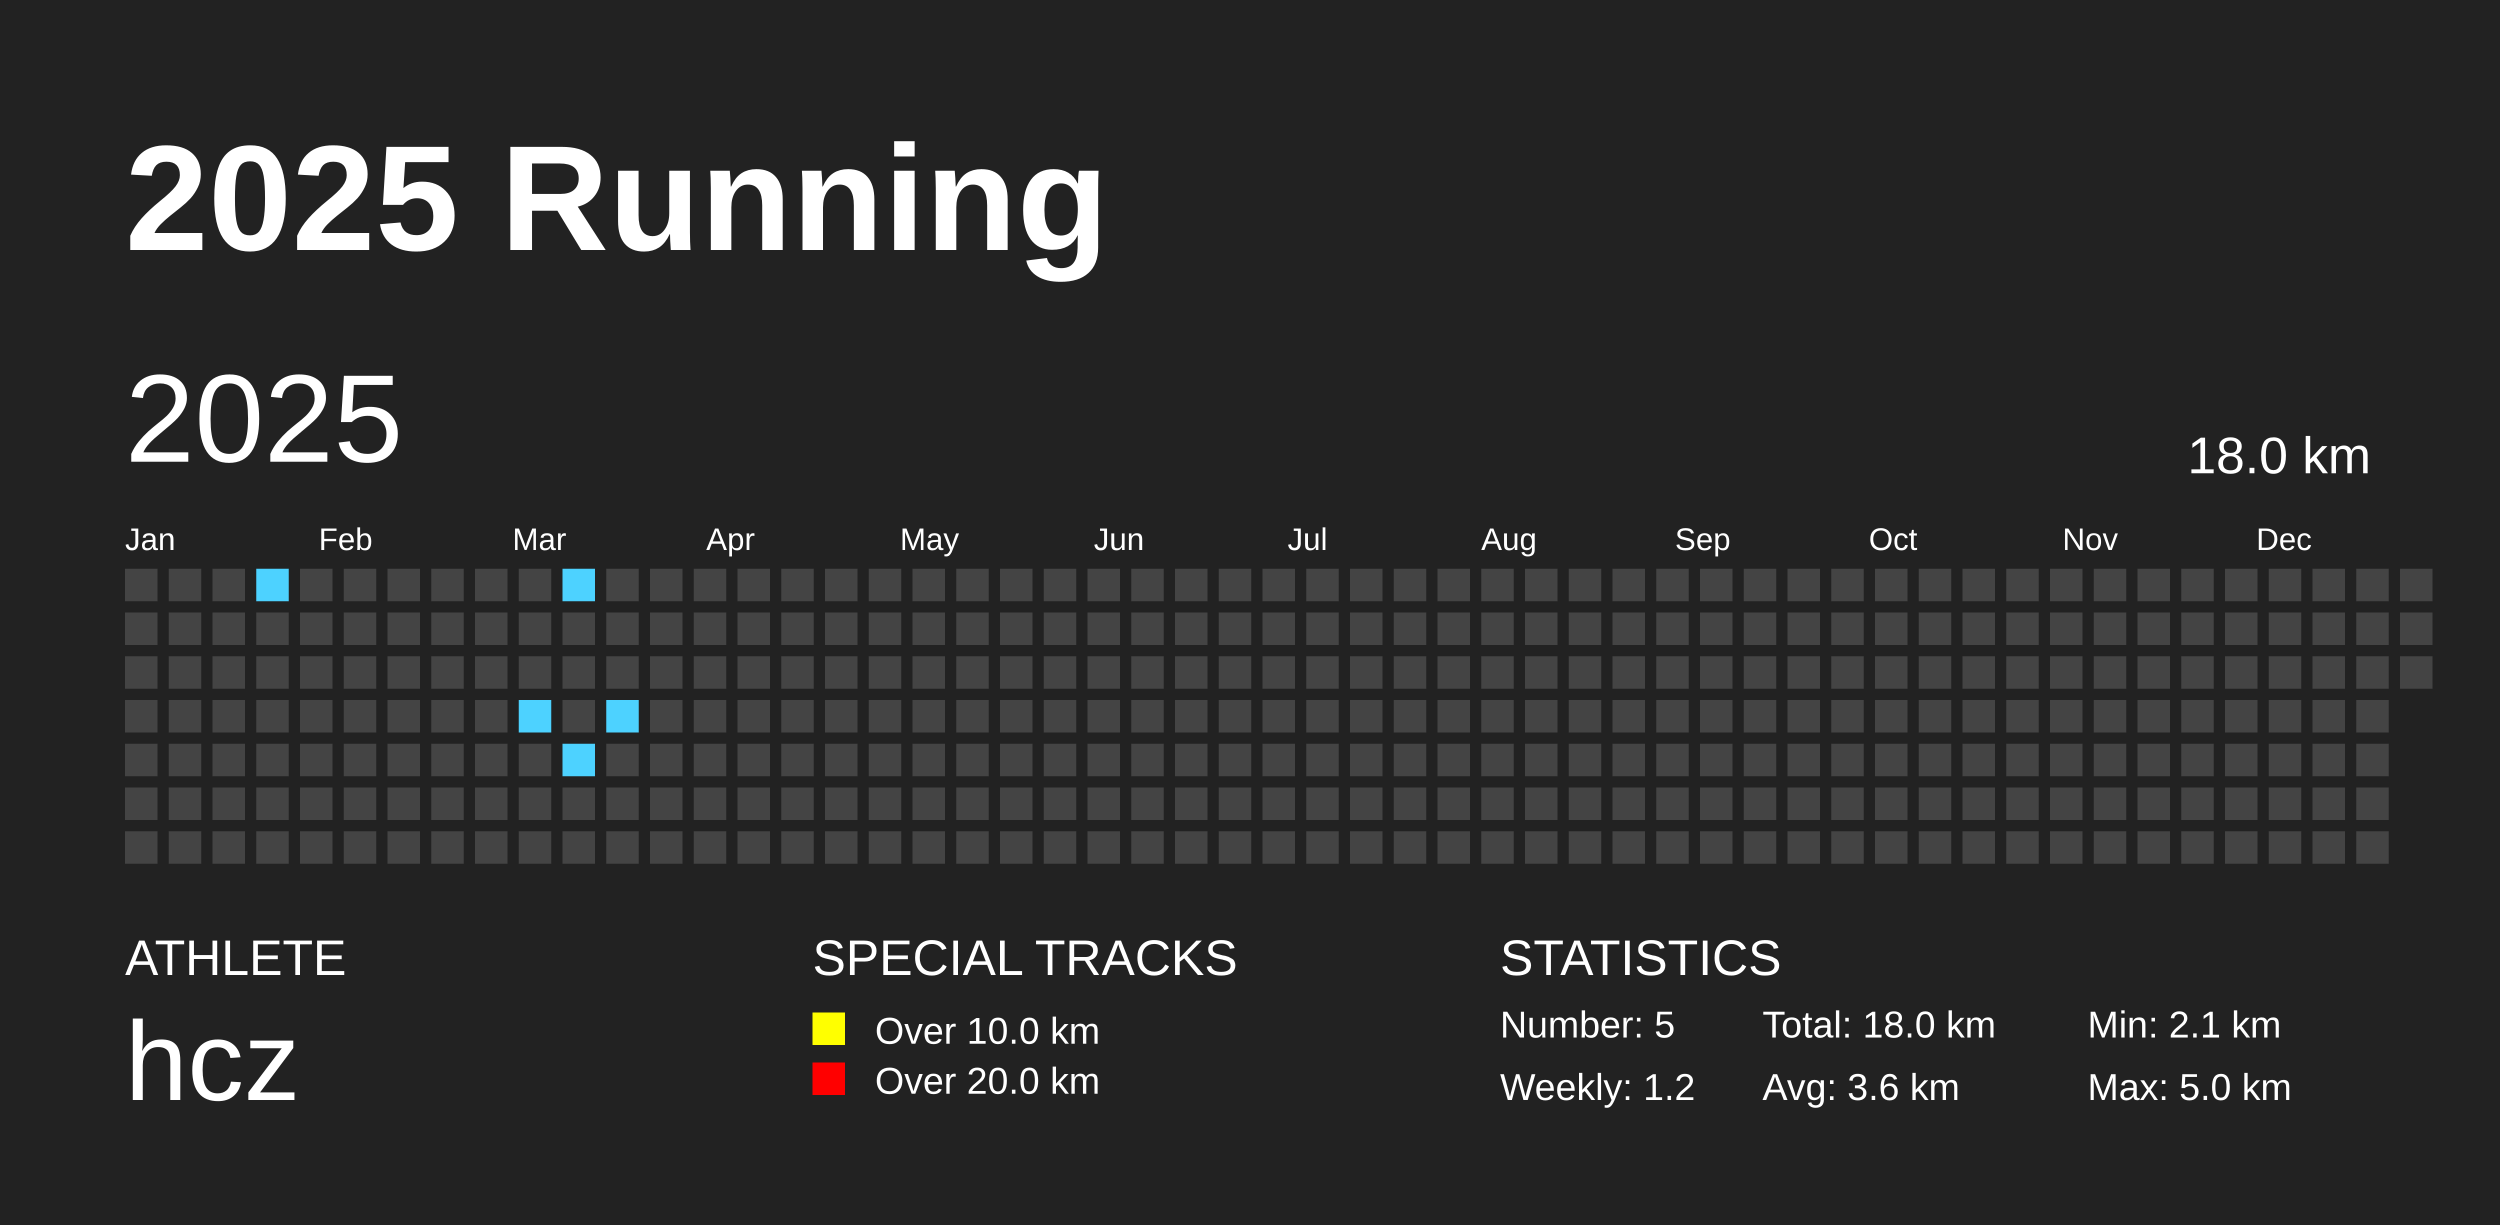
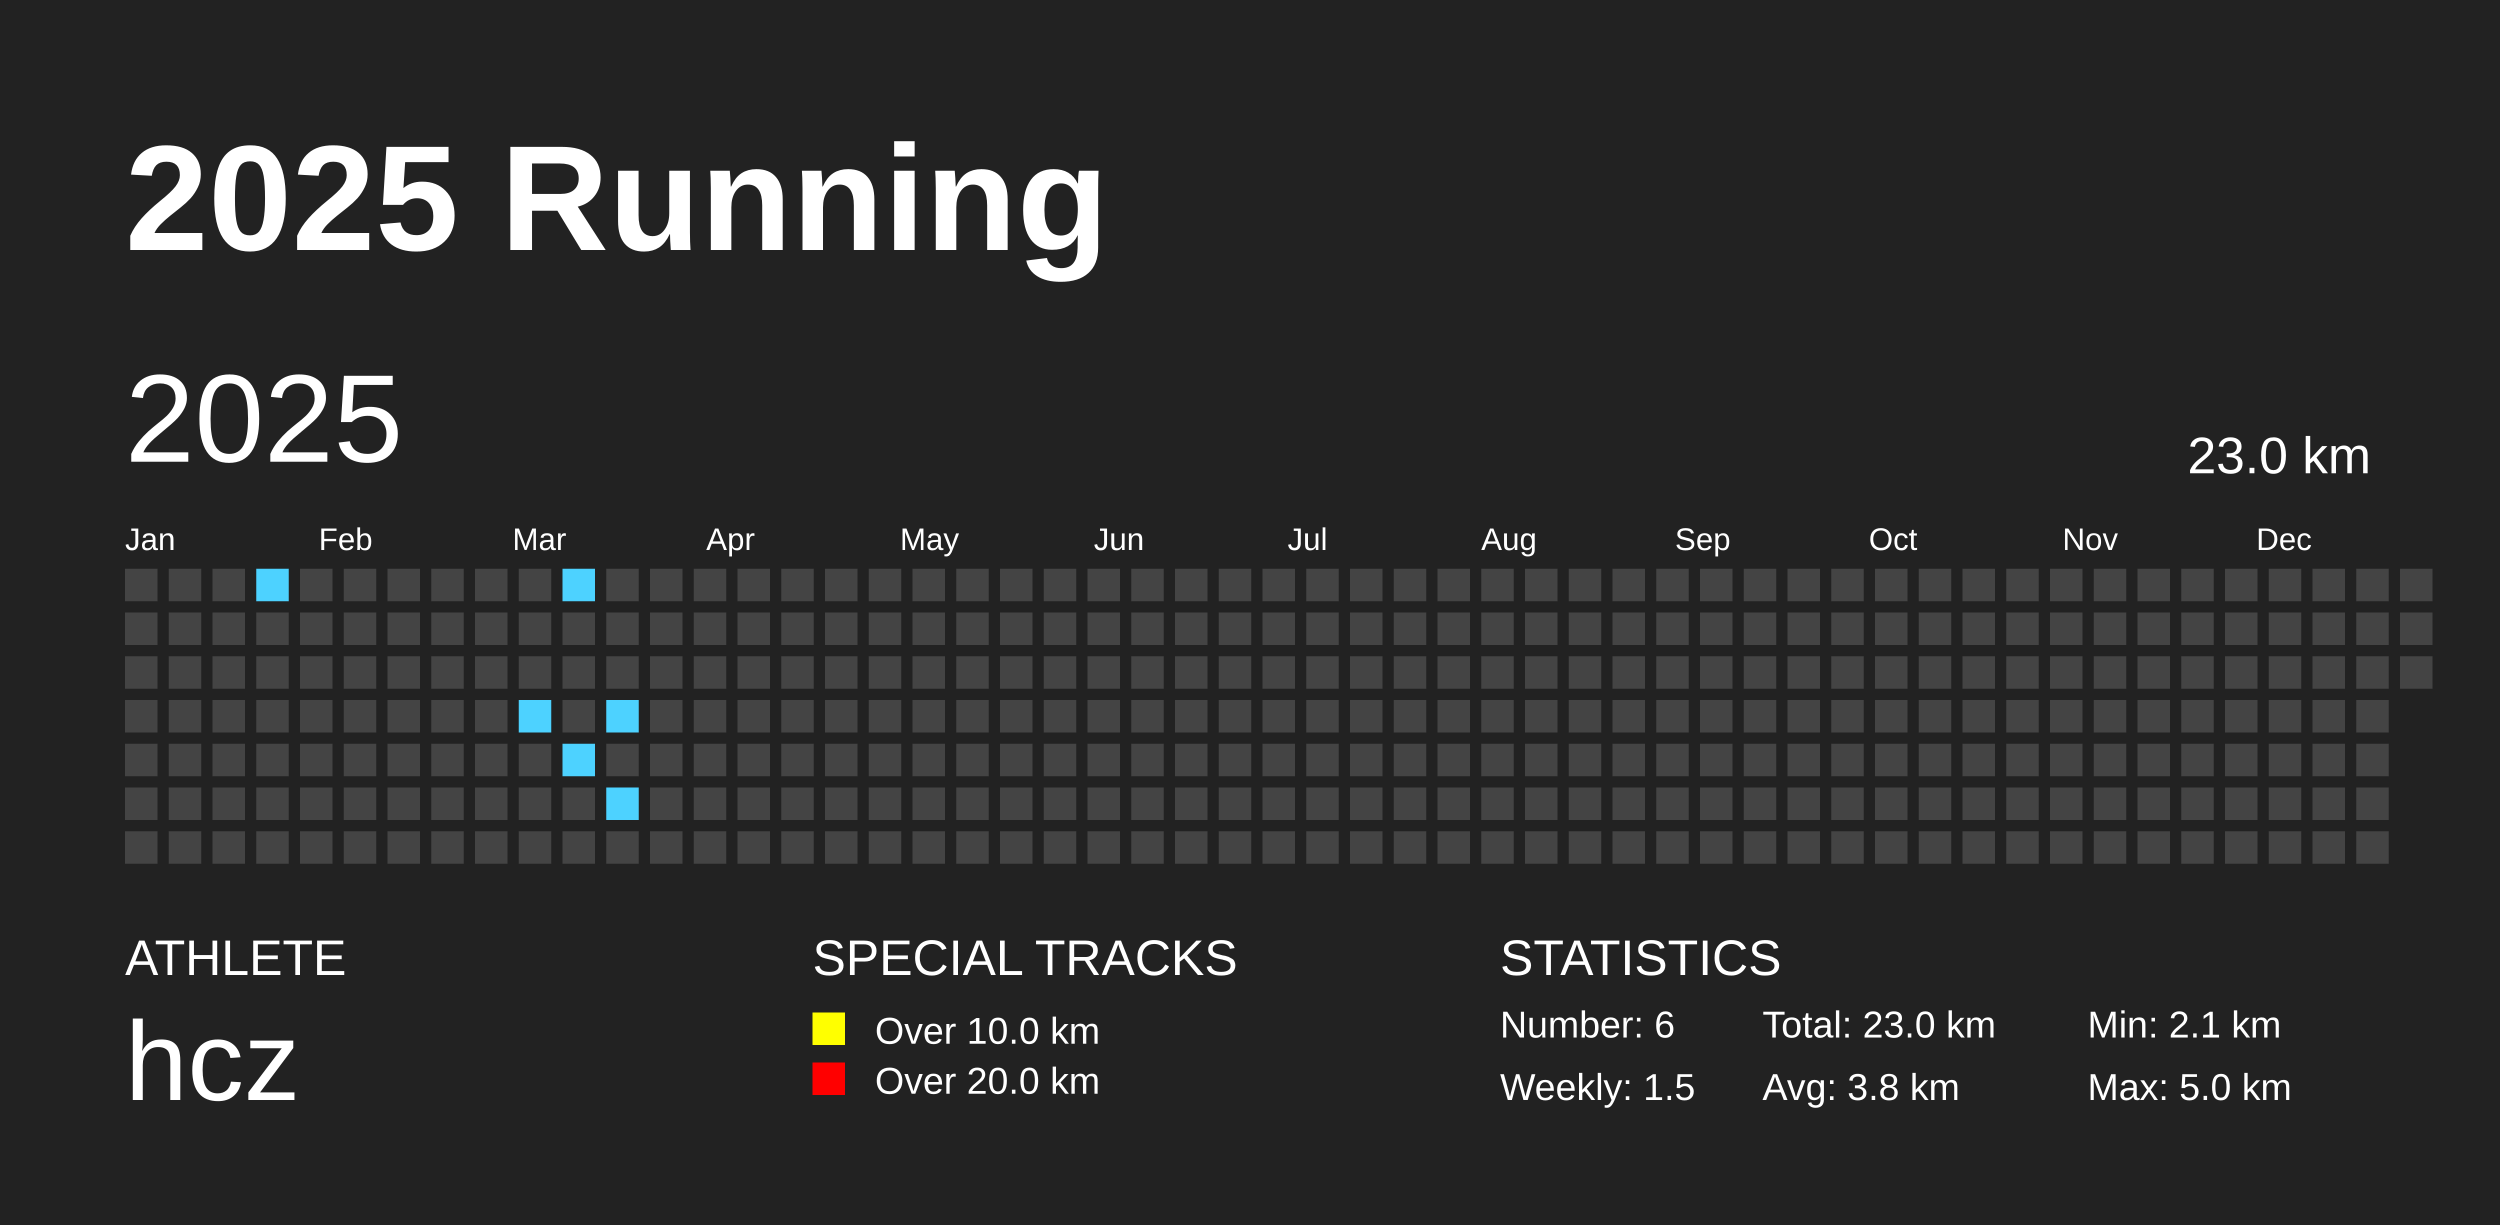
<svg xmlns="http://www.w3.org/2000/svg" baseProfile="full" height="98mm" version="1.1" viewBox="0,0,200,98" width="200mm">
  <defs />
  <rect fill="#222222" height="98" width="200" x="0" y="0" />
  <text fill="#FFFFFF" style="font-size:12px; font-family:Arial; font-weight:bold;" x="10" y="20">2025 Running</text>
  <text fill="#FFFFFF" style="font-size:4px; font-family:Arial" x="10" y="78">ATHLETE</text>
  <text fill="#FFFFFF" style="font-size:9px; font-family:Arial" x="10" y="88">hcz</text>
  <text fill="#FFFFFF" style="font-size:4px; font-family:Arial" x="65" y="78">SPECIAL TRACKS</text>
  <rect fill="yellow" height="2.6" width="2.6" x="65" y="81" />
  <text fill="#FFFFFF" style="font-size:3px; font-family:Arial" x="70" y="83.5">Over 10.0 km</text>
  <rect fill="red" height="2.6" width="2.6" x="65" y="85" />
  <text fill="#FFFFFF" style="font-size:3px; font-family:Arial" x="70" y="87.5">Over 20.0 km</text>
  <text fill="#FFFFFF" style="font-size:4px; font-family:Arial" x="120" y="78">STATISTICS</text>
-   <text fill="#FFFFFF" style="font-size:3px; font-family:Arial" x="120" y="83">Number: 5</text>
-   <text fill="#FFFFFF" style="font-size:3px; font-family:Arial" x="120" y="88">Weekly: 1.2</text>
-   <text fill="#FFFFFF" style="font-size:3px; font-family:Arial" x="141" y="83">Total: 18.0 km</text>
-   <text fill="#FFFFFF" style="font-size:3px; font-family:Arial" x="141" y="88">Avg: 3.6 km</text>
+   <text fill="#FFFFFF" style="font-size:3px; font-family:Arial" x="120" y="83">Number: 6</text>
+   <text fill="#FFFFFF" style="font-size:3px; font-family:Arial" x="120" y="88">Weekly: 1.5</text>
+   <text fill="#FFFFFF" style="font-size:3px; font-family:Arial" x="141" y="83">Total: 23.0 km</text>
+   <text fill="#FFFFFF" style="font-size:3px; font-family:Arial" x="141" y="88">Avg: 3.8 km</text>
  <text fill="#FFFFFF" style="font-size:3px; font-family:Arial" x="167" y="83">Min: 2.1 km</text>
  <text fill="#FFFFFF" style="font-size:3px; font-family:Arial" x="167" y="88">Max: 5.0 km</text>
  <text dominant-baseline="hanging" fill="#FFFFFF" style="font-size:10.0px; font-family:Arial;" x="10" y="30">2025</text>
-   <text dominant-baseline="hanging" fill="#FFFFFF" style="font-size:4.125px; font-family:Arial;" x="175" y="35">18.0 km</text>
+   <text dominant-baseline="hanging" fill="#FFFFFF" style="font-size:4.125px; font-family:Arial;" x="175" y="35">23.0 km</text>
  <text fill="#FFFFFF" style="font-size:2.5px; font-family:Arial" x="10.0" y="44">Jan</text>
  <text fill="#FFFFFF" style="font-size:2.5px; font-family:Arial" x="25.5" y="44">Feb</text>
  <text fill="#FFFFFF" style="font-size:2.5px; font-family:Arial" x="41.0" y="44">Mar</text>
  <text fill="#FFFFFF" style="font-size:2.5px; font-family:Arial" x="56.5" y="44">Apr</text>
  <text fill="#FFFFFF" style="font-size:2.5px; font-family:Arial" x="72.0" y="44">May</text>
  <text fill="#FFFFFF" style="font-size:2.5px; font-family:Arial" x="87.5" y="44">Jun</text>
  <text fill="#FFFFFF" style="font-size:2.5px; font-family:Arial" x="103.0" y="44">Jul</text>
  <text fill="#FFFFFF" style="font-size:2.5px; font-family:Arial" x="118.5" y="44">Aug</text>
  <text fill="#FFFFFF" style="font-size:2.5px; font-family:Arial" x="134.0" y="44">Sep</text>
  <text fill="#FFFFFF" style="font-size:2.5px; font-family:Arial" x="149.5" y="44">Oct</text>
  <text fill="#FFFFFF" style="font-size:2.5px; font-family:Arial" x="165.0" y="44">Nov</text>
  <text fill="#FFFFFF" style="font-size:2.5px; font-family:Arial" x="180.5" y="44">Dec</text>
  <rect fill="#444444" height="2.6" width="2.6" x="10.0" y="45.5" />
  <rect fill="#444444" height="2.6" width="2.6" x="10.0" y="49.0" />
  <rect fill="#444444" height="2.6" width="2.6" x="10.0" y="52.5" />
  <rect fill="#444444" height="2.6" width="2.6" x="10.0" y="56.0" />
  <rect fill="#444444" height="2.6" width="2.6" x="10.0" y="59.5" />
  <rect fill="#444444" height="2.6" width="2.6" x="10.0" y="63.0" />
  <rect fill="#444444" height="2.6" width="2.6" x="10.0" y="66.5" />
  <rect fill="#444444" height="2.6" width="2.6" x="13.5" y="45.5" />
  <rect fill="#444444" height="2.6" width="2.6" x="13.5" y="49.0" />
  <rect fill="#444444" height="2.6" width="2.6" x="13.5" y="52.5" />
  <rect fill="#444444" height="2.6" width="2.6" x="13.5" y="56.0" />
  <rect fill="#444444" height="2.6" width="2.6" x="13.5" y="59.5" />
  <rect fill="#444444" height="2.6" width="2.6" x="13.5" y="63.0" />
  <rect fill="#444444" height="2.6" width="2.6" x="13.5" y="66.5" />
  <rect fill="#444444" height="2.6" width="2.6" x="17.0" y="45.5" />
  <rect fill="#444444" height="2.6" width="2.6" x="17.0" y="49.0" />
  <rect fill="#444444" height="2.6" width="2.6" x="17.0" y="52.5" />
  <rect fill="#444444" height="2.6" width="2.6" x="17.0" y="56.0" />
  <rect fill="#444444" height="2.6" width="2.6" x="17.0" y="59.5" />
  <rect fill="#444444" height="2.6" width="2.6" x="17.0" y="63.0" />
  <rect fill="#444444" height="2.6" width="2.6" x="17.0" y="66.5" />
  <rect fill="#4DD2FF" height="2.6" width="2.6" x="20.5" y="45.5" />
  <rect fill="#444444" height="2.6" width="2.6" x="20.5" y="49.0" />
  <rect fill="#444444" height="2.6" width="2.6" x="20.5" y="52.5" />
  <rect fill="#444444" height="2.6" width="2.6" x="20.5" y="56.0" />
  <rect fill="#444444" height="2.6" width="2.6" x="20.5" y="59.5" />
  <rect fill="#444444" height="2.6" width="2.6" x="20.5" y="63.0" />
  <rect fill="#444444" height="2.6" width="2.6" x="20.5" y="66.5" />
  <rect fill="#444444" height="2.6" width="2.6" x="24.0" y="45.5" />
  <rect fill="#444444" height="2.6" width="2.6" x="24.0" y="49.0" />
  <rect fill="#444444" height="2.6" width="2.6" x="24.0" y="52.5" />
  <rect fill="#444444" height="2.6" width="2.6" x="24.0" y="56.0" />
  <rect fill="#444444" height="2.6" width="2.6" x="24.0" y="59.5" />
  <rect fill="#444444" height="2.6" width="2.6" x="24.0" y="63.0" />
  <rect fill="#444444" height="2.6" width="2.6" x="24.0" y="66.5" />
  <rect fill="#444444" height="2.6" width="2.6" x="27.5" y="45.5" />
  <rect fill="#444444" height="2.6" width="2.6" x="27.5" y="49.0" />
  <rect fill="#444444" height="2.6" width="2.6" x="27.5" y="52.5" />
  <rect fill="#444444" height="2.6" width="2.6" x="27.5" y="56.0" />
  <rect fill="#444444" height="2.6" width="2.6" x="27.5" y="59.5" />
  <rect fill="#444444" height="2.6" width="2.6" x="27.5" y="63.0" />
  <rect fill="#444444" height="2.6" width="2.6" x="27.5" y="66.5" />
  <rect fill="#444444" height="2.6" width="2.6" x="31.0" y="45.5" />
  <rect fill="#444444" height="2.6" width="2.6" x="31.0" y="49.0" />
  <rect fill="#444444" height="2.6" width="2.6" x="31.0" y="52.5" />
  <rect fill="#444444" height="2.6" width="2.6" x="31.0" y="56.0" />
  <rect fill="#444444" height="2.6" width="2.6" x="31.0" y="59.5" />
  <rect fill="#444444" height="2.6" width="2.6" x="31.0" y="63.0" />
  <rect fill="#444444" height="2.6" width="2.6" x="31.0" y="66.5" />
  <rect fill="#444444" height="2.6" width="2.6" x="34.5" y="45.5" />
  <rect fill="#444444" height="2.6" width="2.6" x="34.5" y="49.0" />
  <rect fill="#444444" height="2.6" width="2.6" x="34.5" y="52.5" />
  <rect fill="#444444" height="2.6" width="2.6" x="34.5" y="56.0" />
  <rect fill="#444444" height="2.6" width="2.6" x="34.5" y="59.5" />
  <rect fill="#444444" height="2.6" width="2.6" x="34.5" y="63.0" />
  <rect fill="#444444" height="2.6" width="2.6" x="34.5" y="66.5" />
  <rect fill="#444444" height="2.6" width="2.6" x="38.0" y="45.5" />
  <rect fill="#444444" height="2.6" width="2.6" x="38.0" y="49.0" />
  <rect fill="#444444" height="2.6" width="2.6" x="38.0" y="52.5" />
  <rect fill="#444444" height="2.6" width="2.6" x="38.0" y="56.0" />
  <rect fill="#444444" height="2.6" width="2.6" x="38.0" y="59.5" />
  <rect fill="#444444" height="2.6" width="2.6" x="38.0" y="63.0" />
  <rect fill="#444444" height="2.6" width="2.6" x="38.0" y="66.5" />
  <rect fill="#444444" height="2.6" width="2.6" x="41.5" y="45.5" />
  <rect fill="#444444" height="2.6" width="2.6" x="41.5" y="49.0" />
  <rect fill="#444444" height="2.6" width="2.6" x="41.5" y="52.5" />
  <rect fill="#4DD2FF" height="2.6" width="2.6" x="41.5" y="56.0" />
  <rect fill="#444444" height="2.6" width="2.6" x="41.5" y="59.5" />
  <rect fill="#444444" height="2.6" width="2.6" x="41.5" y="63.0" />
  <rect fill="#444444" height="2.6" width="2.6" x="41.5" y="66.5" />
  <rect fill="#4DD2FF" height="2.6" width="2.6" x="45.0" y="45.5" />
  <rect fill="#444444" height="2.6" width="2.6" x="45.0" y="49.0" />
  <rect fill="#444444" height="2.6" width="2.6" x="45.0" y="52.5" />
  <rect fill="#444444" height="2.6" width="2.6" x="45.0" y="56.0" />
  <rect fill="#4DD2FF" height="2.6" width="2.6" x="45.0" y="59.5" />
  <rect fill="#444444" height="2.6" width="2.6" x="45.0" y="63.0" />
  <rect fill="#444444" height="2.6" width="2.6" x="45.0" y="66.5" />
  <rect fill="#444444" height="2.6" width="2.6" x="48.5" y="45.5" />
  <rect fill="#444444" height="2.6" width="2.6" x="48.5" y="49.0" />
  <rect fill="#444444" height="2.6" width="2.6" x="48.5" y="52.5" />
  <rect fill="#4DD2FF" height="2.6" width="2.6" x="48.5" y="56.0" />
  <rect fill="#444444" height="2.6" width="2.6" x="48.5" y="59.5" />
-   <rect fill="#444444" height="2.6" width="2.6" x="48.5" y="63.0" />
+   <rect fill="#4DD2FF" height="2.6" width="2.6" x="48.5" y="63.0" />
  <rect fill="#444444" height="2.6" width="2.6" x="48.5" y="66.5" />
  <rect fill="#444444" height="2.6" width="2.6" x="52.0" y="45.5" />
  <rect fill="#444444" height="2.6" width="2.6" x="52.0" y="49.0" />
  <rect fill="#444444" height="2.6" width="2.6" x="52.0" y="52.5" />
  <rect fill="#444444" height="2.6" width="2.6" x="52.0" y="56.0" />
  <rect fill="#444444" height="2.6" width="2.6" x="52.0" y="59.5" />
  <rect fill="#444444" height="2.6" width="2.6" x="52.0" y="63.0" />
  <rect fill="#444444" height="2.6" width="2.6" x="52.0" y="66.5" />
  <rect fill="#444444" height="2.6" width="2.6" x="55.5" y="45.5" />
  <rect fill="#444444" height="2.6" width="2.6" x="55.5" y="49.0" />
  <rect fill="#444444" height="2.6" width="2.6" x="55.5" y="52.5" />
  <rect fill="#444444" height="2.6" width="2.6" x="55.5" y="56.0" />
  <rect fill="#444444" height="2.6" width="2.6" x="55.5" y="59.5" />
  <rect fill="#444444" height="2.6" width="2.6" x="55.5" y="63.0" />
  <rect fill="#444444" height="2.6" width="2.6" x="55.5" y="66.5" />
  <rect fill="#444444" height="2.6" width="2.6" x="59.0" y="45.5" />
  <rect fill="#444444" height="2.6" width="2.6" x="59.0" y="49.0" />
  <rect fill="#444444" height="2.6" width="2.6" x="59.0" y="52.5" />
  <rect fill="#444444" height="2.6" width="2.6" x="59.0" y="56.0" />
  <rect fill="#444444" height="2.6" width="2.6" x="59.0" y="59.5" />
  <rect fill="#444444" height="2.6" width="2.6" x="59.0" y="63.0" />
  <rect fill="#444444" height="2.6" width="2.6" x="59.0" y="66.5" />
  <rect fill="#444444" height="2.6" width="2.6" x="62.5" y="45.5" />
  <rect fill="#444444" height="2.6" width="2.6" x="62.5" y="49.0" />
  <rect fill="#444444" height="2.6" width="2.6" x="62.5" y="52.5" />
  <rect fill="#444444" height="2.6" width="2.6" x="62.5" y="56.0" />
  <rect fill="#444444" height="2.6" width="2.6" x="62.5" y="59.5" />
  <rect fill="#444444" height="2.6" width="2.6" x="62.5" y="63.0" />
  <rect fill="#444444" height="2.6" width="2.6" x="62.5" y="66.5" />
  <rect fill="#444444" height="2.6" width="2.6" x="66.0" y="45.5" />
  <rect fill="#444444" height="2.6" width="2.6" x="66.0" y="49.0" />
  <rect fill="#444444" height="2.6" width="2.6" x="66.0" y="52.5" />
  <rect fill="#444444" height="2.6" width="2.6" x="66.0" y="56.0" />
  <rect fill="#444444" height="2.6" width="2.6" x="66.0" y="59.5" />
  <rect fill="#444444" height="2.6" width="2.6" x="66.0" y="63.0" />
  <rect fill="#444444" height="2.6" width="2.6" x="66.0" y="66.5" />
  <rect fill="#444444" height="2.6" width="2.6" x="69.5" y="45.5" />
  <rect fill="#444444" height="2.6" width="2.6" x="69.5" y="49.0" />
  <rect fill="#444444" height="2.6" width="2.6" x="69.5" y="52.5" />
  <rect fill="#444444" height="2.6" width="2.6" x="69.5" y="56.0" />
  <rect fill="#444444" height="2.6" width="2.6" x="69.5" y="59.5" />
  <rect fill="#444444" height="2.6" width="2.6" x="69.5" y="63.0" />
  <rect fill="#444444" height="2.6" width="2.6" x="69.5" y="66.5" />
  <rect fill="#444444" height="2.6" width="2.6" x="73.0" y="45.5" />
  <rect fill="#444444" height="2.6" width="2.6" x="73.0" y="49.0" />
  <rect fill="#444444" height="2.6" width="2.6" x="73.0" y="52.5" />
  <rect fill="#444444" height="2.6" width="2.6" x="73.0" y="56.0" />
  <rect fill="#444444" height="2.6" width="2.6" x="73.0" y="59.5" />
  <rect fill="#444444" height="2.6" width="2.6" x="73.0" y="63.0" />
  <rect fill="#444444" height="2.6" width="2.6" x="73.0" y="66.5" />
  <rect fill="#444444" height="2.6" width="2.6" x="76.5" y="45.5" />
  <rect fill="#444444" height="2.6" width="2.6" x="76.5" y="49.0" />
  <rect fill="#444444" height="2.6" width="2.6" x="76.5" y="52.5" />
  <rect fill="#444444" height="2.6" width="2.6" x="76.5" y="56.0" />
  <rect fill="#444444" height="2.6" width="2.6" x="76.5" y="59.5" />
  <rect fill="#444444" height="2.6" width="2.6" x="76.5" y="63.0" />
  <rect fill="#444444" height="2.6" width="2.6" x="76.5" y="66.5" />
  <rect fill="#444444" height="2.6" width="2.6" x="80.0" y="45.5" />
  <rect fill="#444444" height="2.6" width="2.6" x="80.0" y="49.0" />
  <rect fill="#444444" height="2.6" width="2.6" x="80.0" y="52.5" />
  <rect fill="#444444" height="2.6" width="2.6" x="80.0" y="56.0" />
  <rect fill="#444444" height="2.6" width="2.6" x="80.0" y="59.5" />
  <rect fill="#444444" height="2.6" width="2.6" x="80.0" y="63.0" />
  <rect fill="#444444" height="2.6" width="2.6" x="80.0" y="66.5" />
  <rect fill="#444444" height="2.6" width="2.6" x="83.5" y="45.5" />
  <rect fill="#444444" height="2.6" width="2.6" x="83.5" y="49.0" />
  <rect fill="#444444" height="2.6" width="2.6" x="83.5" y="52.5" />
  <rect fill="#444444" height="2.6" width="2.6" x="83.5" y="56.0" />
  <rect fill="#444444" height="2.6" width="2.6" x="83.5" y="59.5" />
  <rect fill="#444444" height="2.6" width="2.6" x="83.5" y="63.0" />
  <rect fill="#444444" height="2.6" width="2.6" x="83.5" y="66.5" />
  <rect fill="#444444" height="2.6" width="2.6" x="87.0" y="45.5" />
  <rect fill="#444444" height="2.6" width="2.6" x="87.0" y="49.0" />
  <rect fill="#444444" height="2.6" width="2.6" x="87.0" y="52.5" />
  <rect fill="#444444" height="2.6" width="2.6" x="87.0" y="56.0" />
  <rect fill="#444444" height="2.6" width="2.6" x="87.0" y="59.5" />
  <rect fill="#444444" height="2.6" width="2.6" x="87.0" y="63.0" />
  <rect fill="#444444" height="2.6" width="2.6" x="87.0" y="66.5" />
  <rect fill="#444444" height="2.6" width="2.6" x="90.5" y="45.5" />
  <rect fill="#444444" height="2.6" width="2.6" x="90.5" y="49.0" />
  <rect fill="#444444" height="2.6" width="2.6" x="90.5" y="52.5" />
  <rect fill="#444444" height="2.6" width="2.6" x="90.5" y="56.0" />
  <rect fill="#444444" height="2.6" width="2.6" x="90.5" y="59.5" />
  <rect fill="#444444" height="2.6" width="2.6" x="90.5" y="63.0" />
  <rect fill="#444444" height="2.6" width="2.6" x="90.5" y="66.5" />
  <rect fill="#444444" height="2.6" width="2.6" x="94.0" y="45.5" />
  <rect fill="#444444" height="2.6" width="2.6" x="94.0" y="49.0" />
  <rect fill="#444444" height="2.6" width="2.6" x="94.0" y="52.5" />
  <rect fill="#444444" height="2.6" width="2.6" x="94.0" y="56.0" />
  <rect fill="#444444" height="2.6" width="2.6" x="94.0" y="59.5" />
  <rect fill="#444444" height="2.6" width="2.6" x="94.0" y="63.0" />
  <rect fill="#444444" height="2.6" width="2.6" x="94.0" y="66.5" />
  <rect fill="#444444" height="2.6" width="2.6" x="97.5" y="45.5" />
  <rect fill="#444444" height="2.6" width="2.6" x="97.5" y="49.0" />
  <rect fill="#444444" height="2.6" width="2.6" x="97.5" y="52.5" />
  <rect fill="#444444" height="2.6" width="2.6" x="97.5" y="56.0" />
  <rect fill="#444444" height="2.6" width="2.6" x="97.5" y="59.5" />
  <rect fill="#444444" height="2.6" width="2.6" x="97.5" y="63.0" />
  <rect fill="#444444" height="2.6" width="2.6" x="97.5" y="66.5" />
  <rect fill="#444444" height="2.6" width="2.6" x="101.0" y="45.5" />
  <rect fill="#444444" height="2.6" width="2.6" x="101.0" y="49.0" />
  <rect fill="#444444" height="2.6" width="2.6" x="101.0" y="52.5" />
  <rect fill="#444444" height="2.6" width="2.6" x="101.0" y="56.0" />
  <rect fill="#444444" height="2.6" width="2.6" x="101.0" y="59.5" />
  <rect fill="#444444" height="2.6" width="2.6" x="101.0" y="63.0" />
  <rect fill="#444444" height="2.6" width="2.6" x="101.0" y="66.5" />
  <rect fill="#444444" height="2.6" width="2.6" x="104.5" y="45.5" />
  <rect fill="#444444" height="2.6" width="2.6" x="104.5" y="49.0" />
  <rect fill="#444444" height="2.6" width="2.6" x="104.5" y="52.5" />
  <rect fill="#444444" height="2.6" width="2.6" x="104.5" y="56.0" />
  <rect fill="#444444" height="2.6" width="2.6" x="104.5" y="59.5" />
  <rect fill="#444444" height="2.6" width="2.6" x="104.5" y="63.0" />
  <rect fill="#444444" height="2.6" width="2.6" x="104.5" y="66.5" />
  <rect fill="#444444" height="2.6" width="2.6" x="108.0" y="45.5" />
  <rect fill="#444444" height="2.6" width="2.6" x="108.0" y="49.0" />
  <rect fill="#444444" height="2.6" width="2.6" x="108.0" y="52.5" />
  <rect fill="#444444" height="2.6" width="2.6" x="108.0" y="56.0" />
  <rect fill="#444444" height="2.6" width="2.6" x="108.0" y="59.5" />
  <rect fill="#444444" height="2.6" width="2.6" x="108.0" y="63.0" />
  <rect fill="#444444" height="2.6" width="2.6" x="108.0" y="66.5" />
  <rect fill="#444444" height="2.6" width="2.6" x="111.5" y="45.5" />
  <rect fill="#444444" height="2.6" width="2.6" x="111.5" y="49.0" />
  <rect fill="#444444" height="2.6" width="2.6" x="111.5" y="52.5" />
  <rect fill="#444444" height="2.6" width="2.6" x="111.5" y="56.0" />
  <rect fill="#444444" height="2.6" width="2.6" x="111.5" y="59.5" />
  <rect fill="#444444" height="2.6" width="2.6" x="111.5" y="63.0" />
  <rect fill="#444444" height="2.6" width="2.6" x="111.5" y="66.5" />
  <rect fill="#444444" height="2.6" width="2.6" x="115.0" y="45.5" />
  <rect fill="#444444" height="2.6" width="2.6" x="115.0" y="49.0" />
  <rect fill="#444444" height="2.6" width="2.6" x="115.0" y="52.5" />
  <rect fill="#444444" height="2.6" width="2.6" x="115.0" y="56.0" />
  <rect fill="#444444" height="2.6" width="2.6" x="115.0" y="59.5" />
  <rect fill="#444444" height="2.6" width="2.6" x="115.0" y="63.0" />
  <rect fill="#444444" height="2.6" width="2.6" x="115.0" y="66.5" />
  <rect fill="#444444" height="2.6" width="2.6" x="118.5" y="45.5" />
  <rect fill="#444444" height="2.6" width="2.6" x="118.5" y="49.0" />
  <rect fill="#444444" height="2.6" width="2.6" x="118.5" y="52.5" />
  <rect fill="#444444" height="2.6" width="2.6" x="118.5" y="56.0" />
  <rect fill="#444444" height="2.6" width="2.6" x="118.5" y="59.5" />
  <rect fill="#444444" height="2.6" width="2.6" x="118.5" y="63.0" />
  <rect fill="#444444" height="2.6" width="2.6" x="118.5" y="66.5" />
  <rect fill="#444444" height="2.6" width="2.6" x="122.0" y="45.5" />
  <rect fill="#444444" height="2.6" width="2.6" x="122.0" y="49.0" />
  <rect fill="#444444" height="2.6" width="2.6" x="122.0" y="52.5" />
  <rect fill="#444444" height="2.6" width="2.6" x="122.0" y="56.0" />
  <rect fill="#444444" height="2.6" width="2.6" x="122.0" y="59.5" />
  <rect fill="#444444" height="2.6" width="2.6" x="122.0" y="63.0" />
  <rect fill="#444444" height="2.6" width="2.6" x="122.0" y="66.5" />
  <rect fill="#444444" height="2.6" width="2.6" x="125.5" y="45.5" />
  <rect fill="#444444" height="2.6" width="2.6" x="125.5" y="49.0" />
  <rect fill="#444444" height="2.6" width="2.6" x="125.5" y="52.5" />
  <rect fill="#444444" height="2.6" width="2.6" x="125.5" y="56.0" />
  <rect fill="#444444" height="2.6" width="2.6" x="125.5" y="59.5" />
  <rect fill="#444444" height="2.6" width="2.6" x="125.5" y="63.0" />
  <rect fill="#444444" height="2.6" width="2.6" x="125.5" y="66.5" />
  <rect fill="#444444" height="2.6" width="2.6" x="129.0" y="45.5" />
  <rect fill="#444444" height="2.6" width="2.6" x="129.0" y="49.0" />
  <rect fill="#444444" height="2.6" width="2.6" x="129.0" y="52.5" />
  <rect fill="#444444" height="2.6" width="2.6" x="129.0" y="56.0" />
  <rect fill="#444444" height="2.6" width="2.6" x="129.0" y="59.5" />
  <rect fill="#444444" height="2.6" width="2.6" x="129.0" y="63.0" />
  <rect fill="#444444" height="2.6" width="2.6" x="129.0" y="66.5" />
  <rect fill="#444444" height="2.6" width="2.6" x="132.5" y="45.5" />
  <rect fill="#444444" height="2.6" width="2.6" x="132.5" y="49.0" />
  <rect fill="#444444" height="2.6" width="2.6" x="132.5" y="52.5" />
  <rect fill="#444444" height="2.6" width="2.6" x="132.5" y="56.0" />
  <rect fill="#444444" height="2.6" width="2.6" x="132.5" y="59.5" />
  <rect fill="#444444" height="2.6" width="2.6" x="132.5" y="63.0" />
  <rect fill="#444444" height="2.6" width="2.6" x="132.5" y="66.5" />
  <rect fill="#444444" height="2.6" width="2.6" x="136.0" y="45.5" />
  <rect fill="#444444" height="2.6" width="2.6" x="136.0" y="49.0" />
  <rect fill="#444444" height="2.6" width="2.6" x="136.0" y="52.5" />
  <rect fill="#444444" height="2.6" width="2.6" x="136.0" y="56.0" />
  <rect fill="#444444" height="2.6" width="2.6" x="136.0" y="59.5" />
  <rect fill="#444444" height="2.6" width="2.6" x="136.0" y="63.0" />
  <rect fill="#444444" height="2.6" width="2.6" x="136.0" y="66.5" />
  <rect fill="#444444" height="2.6" width="2.6" x="139.5" y="45.5" />
  <rect fill="#444444" height="2.6" width="2.6" x="139.5" y="49.0" />
  <rect fill="#444444" height="2.6" width="2.6" x="139.5" y="52.5" />
  <rect fill="#444444" height="2.6" width="2.6" x="139.5" y="56.0" />
  <rect fill="#444444" height="2.6" width="2.6" x="139.5" y="59.5" />
  <rect fill="#444444" height="2.6" width="2.6" x="139.5" y="63.0" />
  <rect fill="#444444" height="2.6" width="2.6" x="139.5" y="66.5" />
  <rect fill="#444444" height="2.6" width="2.6" x="143.0" y="45.5" />
  <rect fill="#444444" height="2.6" width="2.6" x="143.0" y="49.0" />
  <rect fill="#444444" height="2.6" width="2.6" x="143.0" y="52.5" />
  <rect fill="#444444" height="2.6" width="2.6" x="143.0" y="56.0" />
  <rect fill="#444444" height="2.6" width="2.6" x="143.0" y="59.5" />
  <rect fill="#444444" height="2.6" width="2.6" x="143.0" y="63.0" />
  <rect fill="#444444" height="2.6" width="2.6" x="143.0" y="66.5" />
  <rect fill="#444444" height="2.6" width="2.6" x="146.5" y="45.5" />
  <rect fill="#444444" height="2.6" width="2.6" x="146.5" y="49.0" />
  <rect fill="#444444" height="2.6" width="2.6" x="146.5" y="52.5" />
  <rect fill="#444444" height="2.6" width="2.6" x="146.5" y="56.0" />
  <rect fill="#444444" height="2.6" width="2.6" x="146.5" y="59.5" />
  <rect fill="#444444" height="2.6" width="2.6" x="146.5" y="63.0" />
  <rect fill="#444444" height="2.6" width="2.6" x="146.5" y="66.5" />
  <rect fill="#444444" height="2.6" width="2.6" x="150.0" y="45.5" />
  <rect fill="#444444" height="2.6" width="2.6" x="150.0" y="49.0" />
  <rect fill="#444444" height="2.6" width="2.6" x="150.0" y="52.5" />
  <rect fill="#444444" height="2.6" width="2.6" x="150.0" y="56.0" />
  <rect fill="#444444" height="2.6" width="2.6" x="150.0" y="59.5" />
  <rect fill="#444444" height="2.6" width="2.6" x="150.0" y="63.0" />
  <rect fill="#444444" height="2.6" width="2.6" x="150.0" y="66.5" />
  <rect fill="#444444" height="2.6" width="2.6" x="153.5" y="45.5" />
  <rect fill="#444444" height="2.6" width="2.6" x="153.5" y="49.0" />
  <rect fill="#444444" height="2.6" width="2.6" x="153.5" y="52.5" />
  <rect fill="#444444" height="2.6" width="2.6" x="153.5" y="56.0" />
  <rect fill="#444444" height="2.6" width="2.6" x="153.5" y="59.5" />
  <rect fill="#444444" height="2.6" width="2.6" x="153.5" y="63.0" />
  <rect fill="#444444" height="2.6" width="2.6" x="153.5" y="66.5" />
  <rect fill="#444444" height="2.6" width="2.6" x="157.0" y="45.5" />
  <rect fill="#444444" height="2.6" width="2.6" x="157.0" y="49.0" />
  <rect fill="#444444" height="2.6" width="2.6" x="157.0" y="52.5" />
  <rect fill="#444444" height="2.6" width="2.6" x="157.0" y="56.0" />
  <rect fill="#444444" height="2.6" width="2.6" x="157.0" y="59.5" />
  <rect fill="#444444" height="2.6" width="2.6" x="157.0" y="63.0" />
  <rect fill="#444444" height="2.6" width="2.6" x="157.0" y="66.5" />
  <rect fill="#444444" height="2.6" width="2.6" x="160.5" y="45.5" />
  <rect fill="#444444" height="2.6" width="2.6" x="160.5" y="49.0" />
  <rect fill="#444444" height="2.6" width="2.6" x="160.5" y="52.5" />
  <rect fill="#444444" height="2.6" width="2.6" x="160.5" y="56.0" />
  <rect fill="#444444" height="2.6" width="2.6" x="160.5" y="59.5" />
  <rect fill="#444444" height="2.6" width="2.6" x="160.5" y="63.0" />
  <rect fill="#444444" height="2.6" width="2.6" x="160.5" y="66.5" />
  <rect fill="#444444" height="2.6" width="2.6" x="164.0" y="45.5" />
  <rect fill="#444444" height="2.6" width="2.6" x="164.0" y="49.0" />
  <rect fill="#444444" height="2.6" width="2.6" x="164.0" y="52.5" />
  <rect fill="#444444" height="2.6" width="2.6" x="164.0" y="56.0" />
  <rect fill="#444444" height="2.6" width="2.6" x="164.0" y="59.5" />
  <rect fill="#444444" height="2.6" width="2.6" x="164.0" y="63.0" />
  <rect fill="#444444" height="2.6" width="2.6" x="164.0" y="66.5" />
  <rect fill="#444444" height="2.6" width="2.6" x="167.5" y="45.5" />
  <rect fill="#444444" height="2.6" width="2.6" x="167.5" y="49.0" />
  <rect fill="#444444" height="2.6" width="2.6" x="167.5" y="52.5" />
  <rect fill="#444444" height="2.6" width="2.6" x="167.5" y="56.0" />
  <rect fill="#444444" height="2.6" width="2.6" x="167.5" y="59.5" />
  <rect fill="#444444" height="2.6" width="2.6" x="167.5" y="63.0" />
  <rect fill="#444444" height="2.6" width="2.6" x="167.5" y="66.5" />
  <rect fill="#444444" height="2.6" width="2.6" x="171.0" y="45.5" />
  <rect fill="#444444" height="2.6" width="2.6" x="171.0" y="49.0" />
  <rect fill="#444444" height="2.6" width="2.6" x="171.0" y="52.5" />
  <rect fill="#444444" height="2.6" width="2.6" x="171.0" y="56.0" />
  <rect fill="#444444" height="2.6" width="2.6" x="171.0" y="59.5" />
  <rect fill="#444444" height="2.6" width="2.6" x="171.0" y="63.0" />
  <rect fill="#444444" height="2.6" width="2.6" x="171.0" y="66.5" />
  <rect fill="#444444" height="2.6" width="2.6" x="174.5" y="45.5" />
  <rect fill="#444444" height="2.6" width="2.6" x="174.5" y="49.0" />
  <rect fill="#444444" height="2.6" width="2.6" x="174.5" y="52.5" />
  <rect fill="#444444" height="2.6" width="2.6" x="174.5" y="56.0" />
  <rect fill="#444444" height="2.6" width="2.6" x="174.5" y="59.5" />
  <rect fill="#444444" height="2.6" width="2.6" x="174.5" y="63.0" />
  <rect fill="#444444" height="2.6" width="2.6" x="174.5" y="66.5" />
  <rect fill="#444444" height="2.6" width="2.6" x="178.0" y="45.5" />
  <rect fill="#444444" height="2.6" width="2.6" x="178.0" y="49.0" />
  <rect fill="#444444" height="2.6" width="2.6" x="178.0" y="52.5" />
  <rect fill="#444444" height="2.6" width="2.6" x="178.0" y="56.0" />
  <rect fill="#444444" height="2.6" width="2.6" x="178.0" y="59.5" />
  <rect fill="#444444" height="2.6" width="2.6" x="178.0" y="63.0" />
  <rect fill="#444444" height="2.6" width="2.6" x="178.0" y="66.5" />
  <rect fill="#444444" height="2.6" width="2.6" x="181.5" y="45.5" />
  <rect fill="#444444" height="2.6" width="2.6" x="181.5" y="49.0" />
  <rect fill="#444444" height="2.6" width="2.6" x="181.5" y="52.5" />
  <rect fill="#444444" height="2.6" width="2.6" x="181.5" y="56.0" />
  <rect fill="#444444" height="2.6" width="2.6" x="181.5" y="59.5" />
  <rect fill="#444444" height="2.6" width="2.6" x="181.5" y="63.0" />
  <rect fill="#444444" height="2.6" width="2.6" x="181.5" y="66.5" />
  <rect fill="#444444" height="2.6" width="2.6" x="185.0" y="45.5" />
  <rect fill="#444444" height="2.6" width="2.6" x="185.0" y="49.0" />
  <rect fill="#444444" height="2.6" width="2.6" x="185.0" y="52.5" />
  <rect fill="#444444" height="2.6" width="2.6" x="185.0" y="56.0" />
  <rect fill="#444444" height="2.6" width="2.6" x="185.0" y="59.5" />
  <rect fill="#444444" height="2.6" width="2.6" x="185.0" y="63.0" />
  <rect fill="#444444" height="2.6" width="2.6" x="185.0" y="66.5" />
  <rect fill="#444444" height="2.6" width="2.6" x="188.5" y="45.5" />
  <rect fill="#444444" height="2.6" width="2.6" x="188.5" y="49.0" />
  <rect fill="#444444" height="2.6" width="2.6" x="188.5" y="52.5" />
  <rect fill="#444444" height="2.6" width="2.6" x="188.5" y="56.0" />
  <rect fill="#444444" height="2.6" width="2.6" x="188.5" y="59.5" />
  <rect fill="#444444" height="2.6" width="2.6" x="188.5" y="63.0" />
  <rect fill="#444444" height="2.6" width="2.6" x="188.5" y="66.5" />
  <rect fill="#444444" height="2.6" width="2.6" x="192.0" y="45.5" />
  <rect fill="#444444" height="2.6" width="2.6" x="192.0" y="49.0" />
  <rect fill="#444444" height="2.6" width="2.6" x="192.0" y="52.5" />
</svg>
